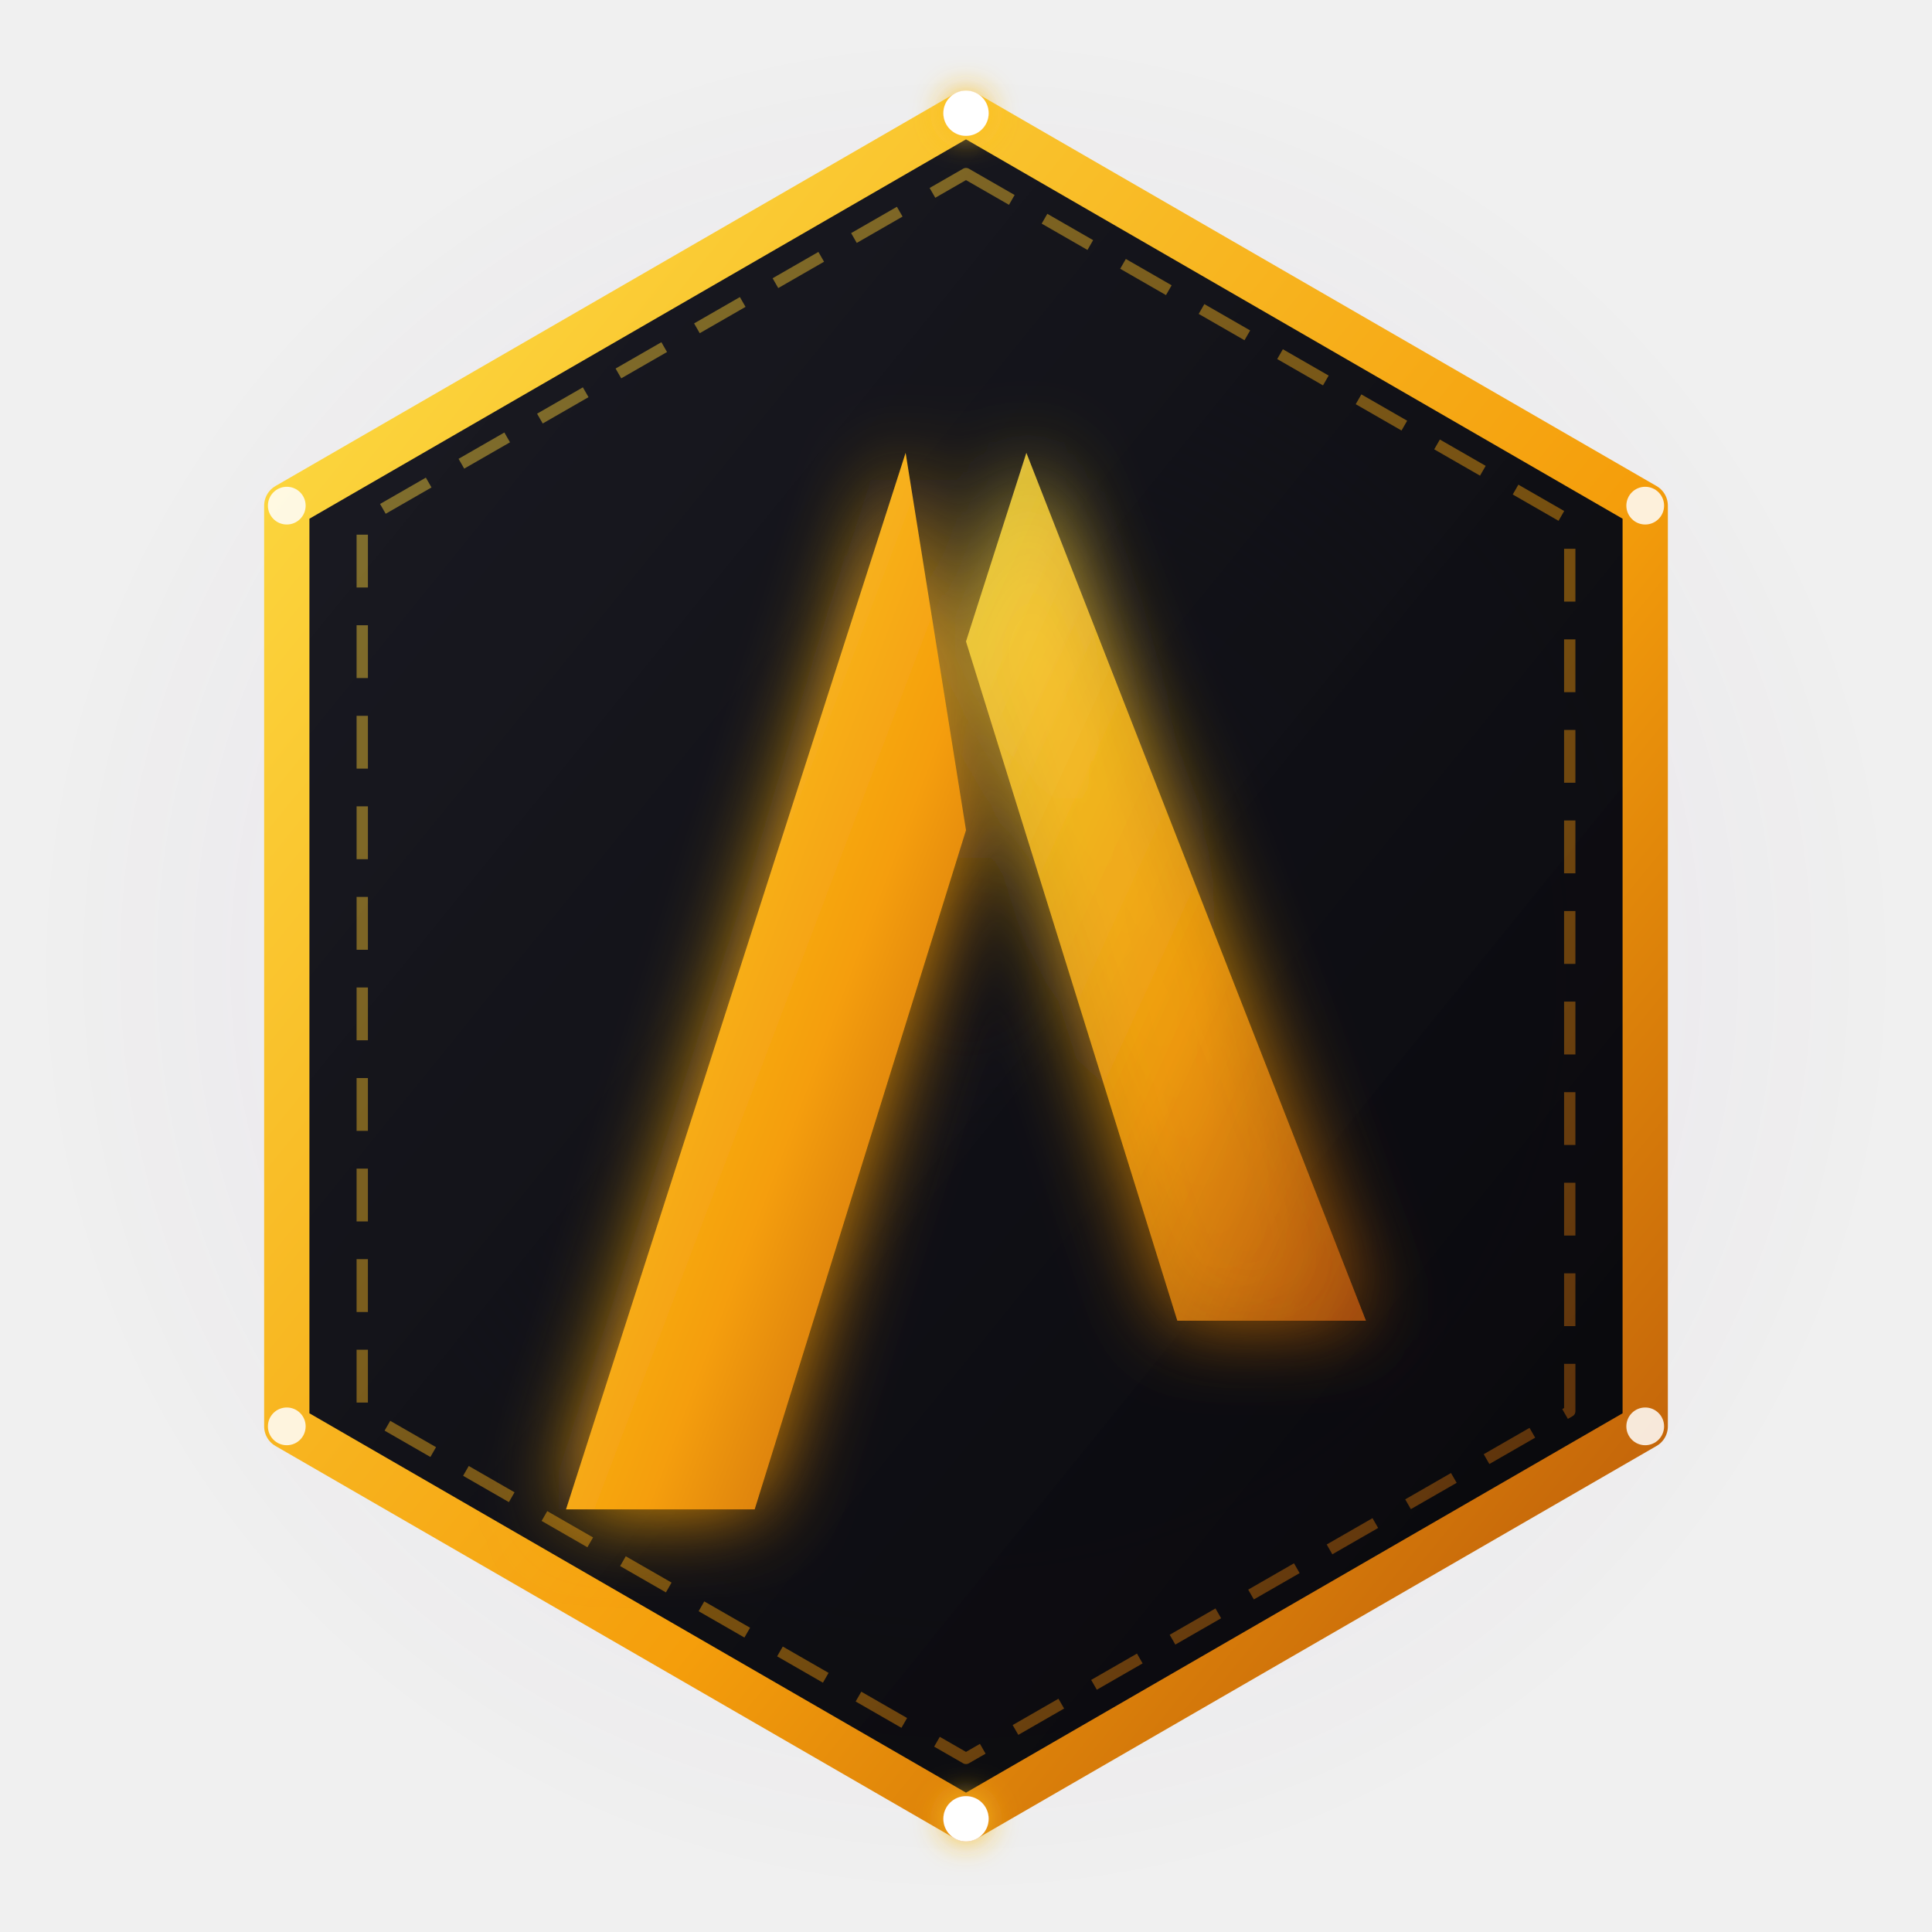
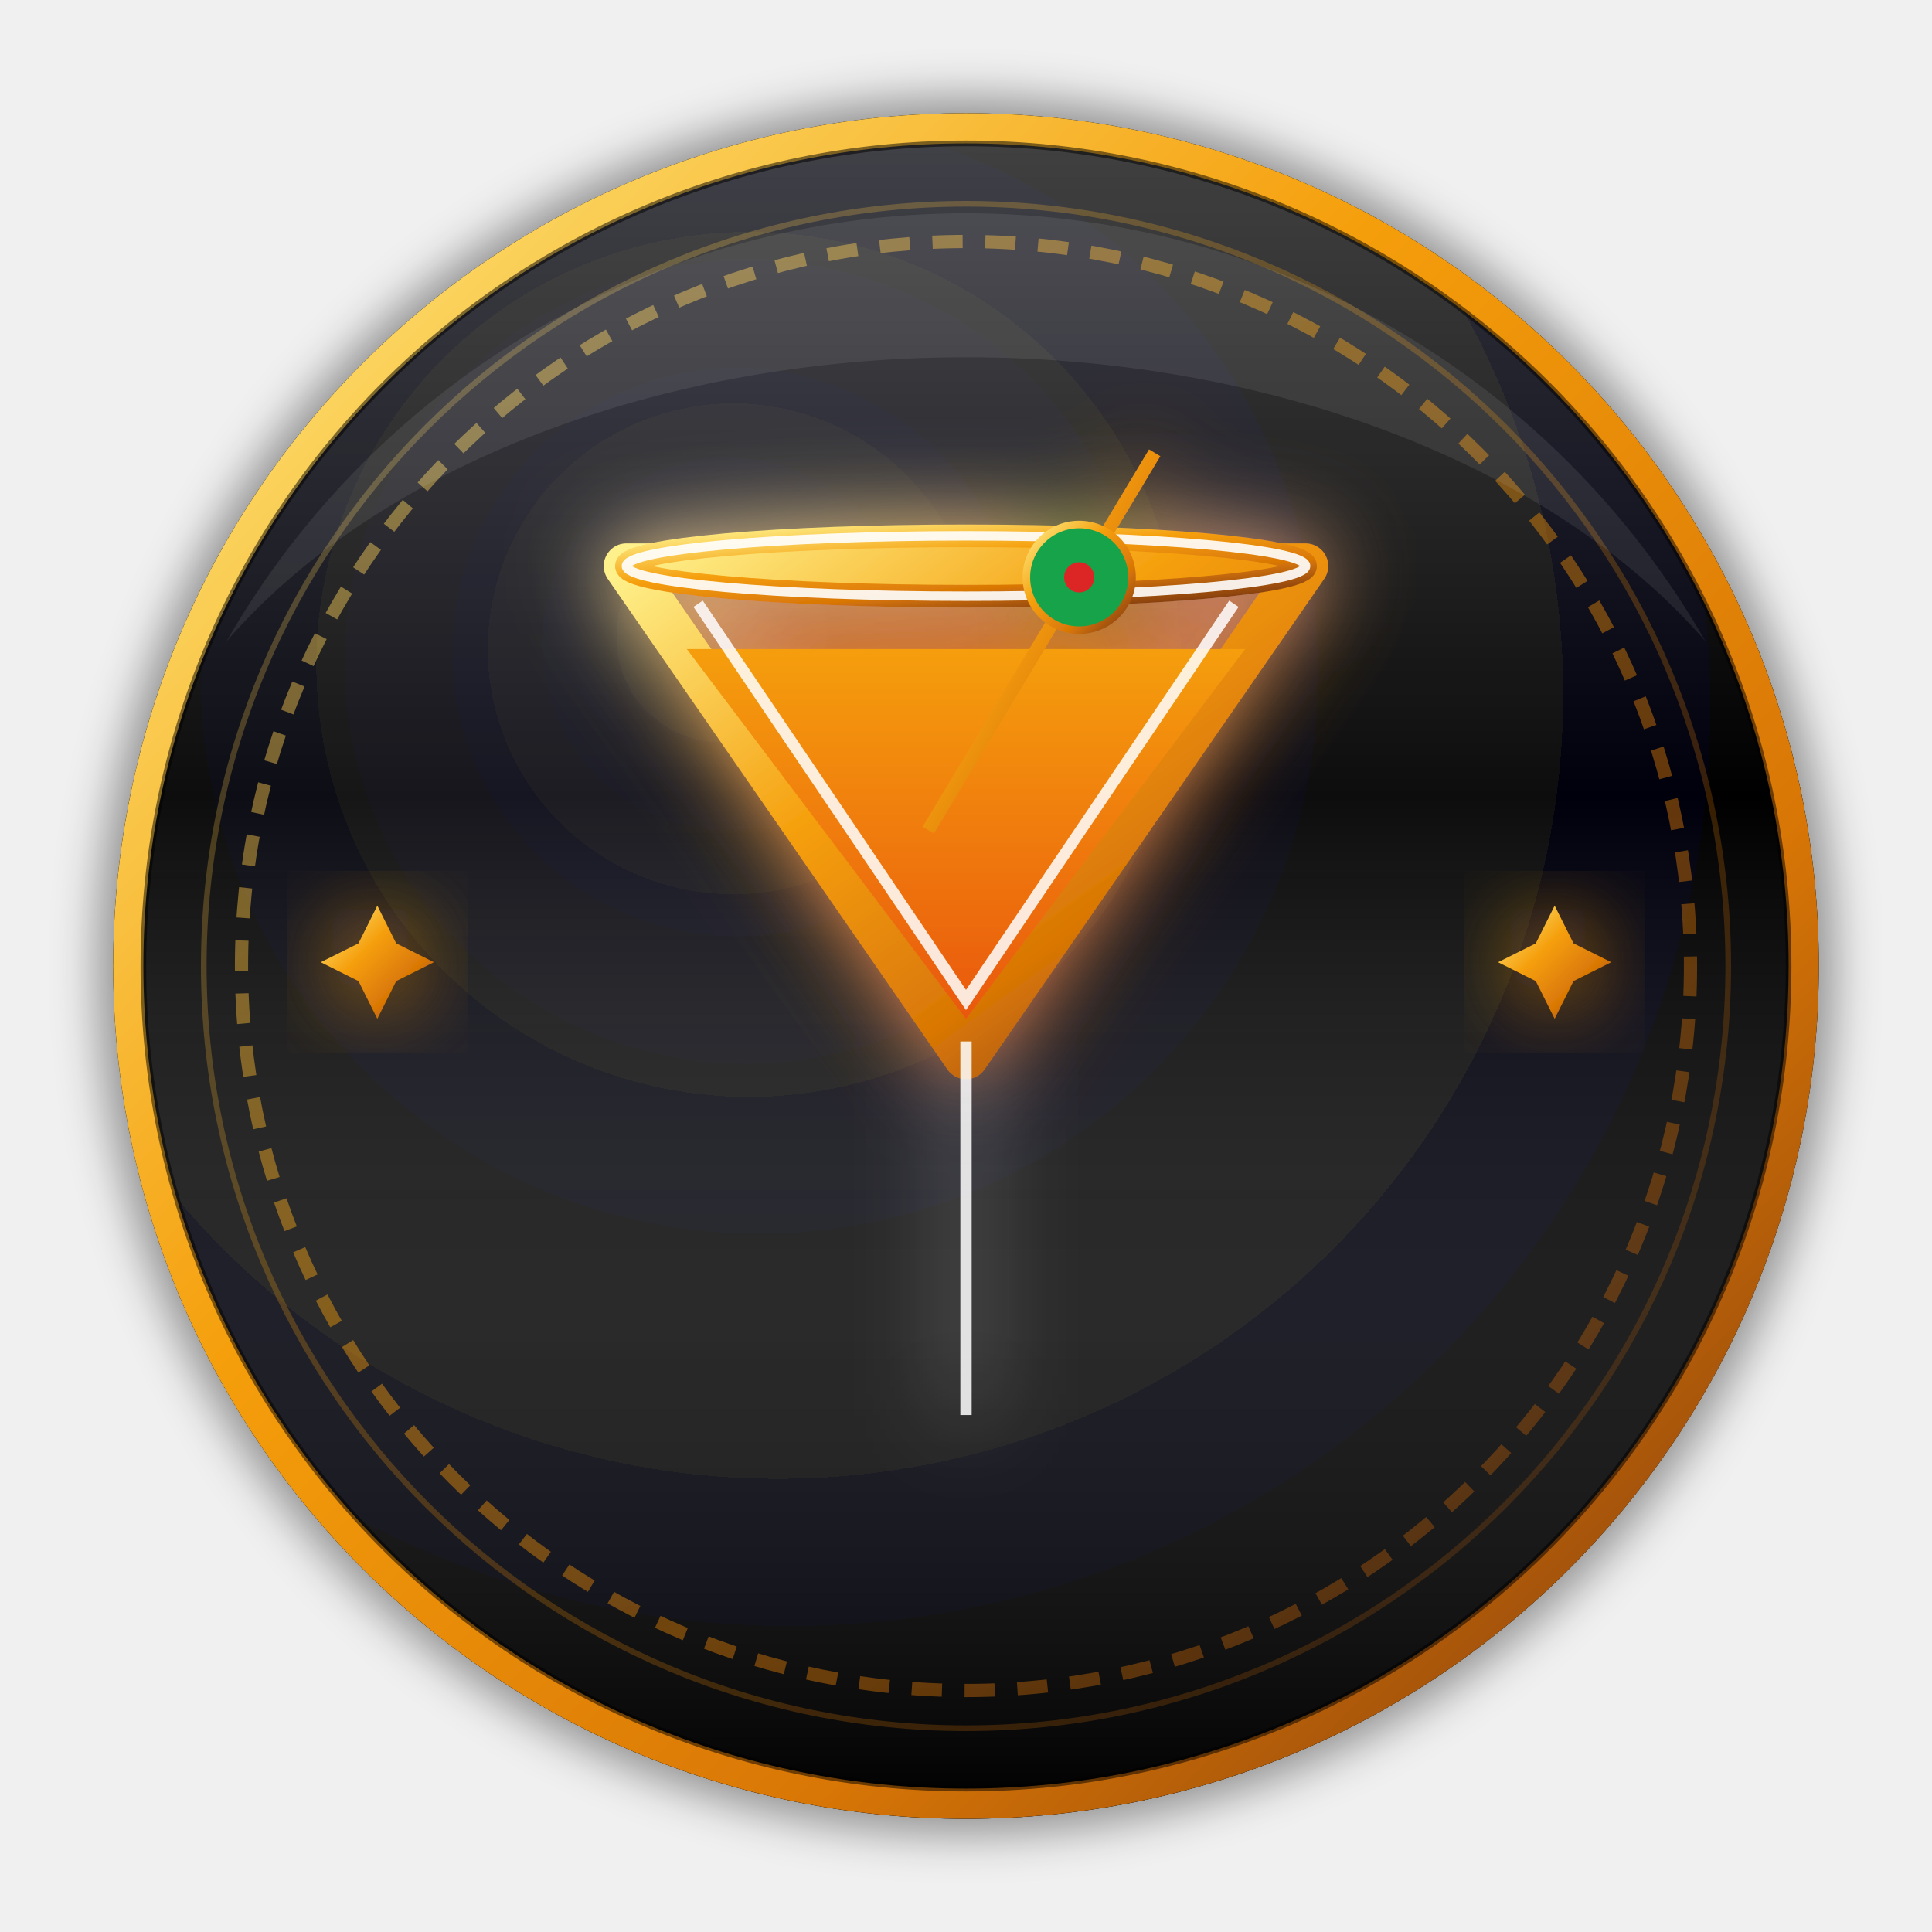
<svg xmlns="http://www.w3.org/2000/svg" viewBox="0 0 512 512">
  <defs>
-     <linearGradient id="alcoGold" x1="0%" y1="0%" x2="100%" y2="100%">
-       <stop offset="0%" stop-color="#fde047" />
-       <stop offset="60%" stop-color="#f59e0b" />
-       <stop offset="100%" stop-color="#b45309" />
+     <radialGradient id="metalBg" cx="40%" cy="35%" r="60%" fx="35%" fy="30%">
+       <stop offset="0%" stop-color="#24242e" />
+       <stop offset="60%" stop-color="#0a0a0f" />
+       <stop offset="100%" stop-color="#020204" />
+     </radialGradient>
+     <linearGradient id="goldLuxury" x1="0%" y1="0%" x2="100%" y2="100%">
+       <stop offset="0%" stop-color="#fef08a" />
+       <stop offset="40%" stop-color="#f59e0b" />
+       <stop offset="70%" stop-color="#d97706" />
+       <stop offset="100%" stop-color="#78350f" />
    </linearGradient>
-     <linearGradient id="glassBg" x1="0%" y1="0%" x2="100%" y2="100%">
-       <stop offset="0%" stop-color="#11111a" stop-opacity="0.95" />
-       <stop offset="100%" stop-color="#020204" stop-opacity="0.98" />
+     <linearGradient id="neonLiquid" x1="0%" y1="100%" x2="0%" y2="0%">
+       <stop offset="0%" stop-color="#ea580c" />
+       <stop offset="100%" stop-color="#f59e0b" />
    </linearGradient>
-     <filter id="cyberGlow" x="-30%" y="-30%" width="160%" height="160%">
-       <feGaussianBlur stdDeviation="11" result="blur" />
+     <linearGradient id="glassReflection" x1="0%" y1="0%" x2="0%" y2="100%">
+       <stop offset="0%" stop-color="#ffffff" stop-opacity="0.22" />
+       <stop offset="40%" stop-color="#ffffff" stop-opacity="0.0" />
+       <stop offset="100%" stop-color="#000000" stop-opacity="0.5" />
+     </linearGradient>
+     <filter id="ultraGlow" x="-30%" y="-30%" width="160%" height="160%">
+       <feGaussianBlur stdDeviation="12" result="blur" />
      <feMerge>
        <feMergeNode in="blur" />
        <feMergeNode in="SourceGraphic" />
      </feMerge>
    </filter>
-     <radialGradient id="purpleGlow" cx="50%" cy="50%" r="50%">
-       <stop offset="0%" stop-color="#6366f1" stop-opacity="0.22" />
-       <stop offset="70%" stop-color="#a855f7" stop-opacity="0.03" />
-       <stop offset="100%" stop-color="#000000" stop-opacity="0" />
-     </radialGradient>
+     <filter id="depthShadow" x="-10%" y="-10%" width="120%" height="120%">
+       <feOffset dx="0" dy="5" />
+       <feGaussianBlur stdDeviation="6" result="blur" />
+       <feComposite operator="out" in="SourceGraphic" in2="blur" result="inverse" />
+       <feFlood flood-color="black" flood-opacity="0.8" result="color" />
+       <feComposite operator="in" in="color" in2="inverse" result="shadow" />
+       <feComposite operator="over" in="shadow" in2="SourceGraphic" />
+     </filter>
  </defs>
-   <circle cx="256" cy="256" r="250" fill="url(#purpleGlow)" />
-   <path d="M256 30 L436 134 V378 L256 482 L76 378 V134 Z" fill="url(#glassBg)" stroke="url(#alcoGold)" stroke-width="12" stroke-linejoin="round" />
-   <path d="M256 46 L416 138 V374 L256 466 L96 374 V138 Z" fill="none" stroke="url(#alcoGold)" stroke-width="3" stroke-dasharray="14 10" opacity="0.45" stroke-linejoin="round" />
-   <g filter="url(#cyberGlow)">
-     <path d="M240 120 L150 400 H200 L256 220 Z" fill="url(#alcoGold)" />
-     <path d="M272 120 L256 170 L312 350 H362 Z" fill="url(#alcoGold)" opacity="0.85" />
-     <path d="M190 300 H322" stroke="url(#alcoGold)" stroke-width="18" stroke-linecap="round" />
-     <path d="M190 300 H322" stroke="#ffffff" stroke-width="4" stroke-linecap="round" opacity="0.8" filter="drop-shadow(0px 0px 3px #f59e0b)" />
+   <circle cx="256" cy="256" r="230" fill="#000000" opacity="0.4" filter="blur(6px)" />
+   <circle cx="256" cy="256" r="226" fill="url(#metalBg)" filter="url(#depthShadow)" />
+   <circle cx="256" cy="256" r="226" fill="url(#glassReflection)" />
+   <circle cx="256" cy="256" r="222" fill="none" stroke="url(#goldLuxury)" stroke-width="8" />
+   <circle cx="256" cy="256" r="218" fill="none" stroke="#000000" stroke-width="1.5" opacity="0.5" />
+   <circle cx="256" cy="256" r="202" fill="none" stroke="url(#goldLuxury)" stroke-width="1.5" opacity="0.25" />
+   <circle cx="256" cy="256" r="192" fill="none" stroke="url(#goldLuxury)" stroke-width="3.5" stroke-dasharray="8 6" opacity="0.45" />
+   <g filter="url(#ultraGlow)">
+     <path d="M166 150 L256 280 L346 150 Z" fill="#ea580c" opacity="0.3" filter="blur(6px)" />
+     <path d="M166 150 L256 280 L346 150 Z" fill="none" stroke="url(#goldLuxury)" stroke-width="12" stroke-linejoin="round" />
+     <path d="M182 172 L256 270 L330 172 Z" fill="url(#neonLiquid)" />
+     <path d="M256 276 V390" stroke="url(#goldLuxury)" stroke-width="14" stroke-linecap="round" />
+     <path d="M206 390 H306" stroke="url(#goldLuxury)" stroke-width="12" stroke-linecap="round" />
+     <path d="M185 160 L256 265 L327 160" fill="none" stroke="#ffffff" stroke-width="3" opacity="0.85" />
+     <path d="M256 276 V375" fill="none" stroke="#ffffff" stroke-width="3" opacity="0.85" />
+     <ellipse cx="256" cy="150" rx="90" ry="8" fill="none" stroke="url(#goldLuxury)" stroke-width="6" />
+     <ellipse cx="256" cy="150" rx="90" ry="8" fill="none" stroke="#ffffff" stroke-width="2.5" opacity="0.9" />
+     <path d="M306 120 L246 220" stroke="url(#goldLuxury)" stroke-width="3.5" />
+     <circle cx="286" cy="153" r="14" fill="#16a34a" stroke="url(#goldLuxury)" stroke-width="2" />
+     <circle cx="286" cy="153" r="4" fill="#dc2626" />
  </g>
-   <circle cx="256" cy="30" r="6" fill="#ffffff" filter="drop-shadow(0px 0px 4px #fbbf24)" />
-   <circle cx="436" cy="134" r="5" fill="#ffffff" opacity="0.85" />
-   <circle cx="436" cy="378" r="5" fill="#ffffff" opacity="0.85" />
-   <circle cx="256" cy="482" r="6" fill="#ffffff" filter="drop-shadow(0px 0px 4px #fbbf24)" />
-   <circle cx="76" cy="378" r="5" fill="#ffffff" opacity="0.85" />
-   <circle cx="76" cy="134" r="5" fill="#ffffff" opacity="0.85" />
+   <path d="M100 240 L105 250 L115 255 L105 260 L100 270 L95 260 L85 255 L95 250 Z" fill="url(#goldLuxury)" filter="url(#ultraGlow)" />
+   <path d="M412 240 L417 250 L427 255 L417 260 L412 270 L407 260 L397 255 L407 250 Z" fill="url(#goldLuxury)" filter="url(#ultraGlow)" />
+   <path d="M60 170 A 226 226 0 0 1 452 170 A 226 150 0 0 0 60 170 Z" fill="#ffffff" fill-opacity="0.08" />
</svg>
